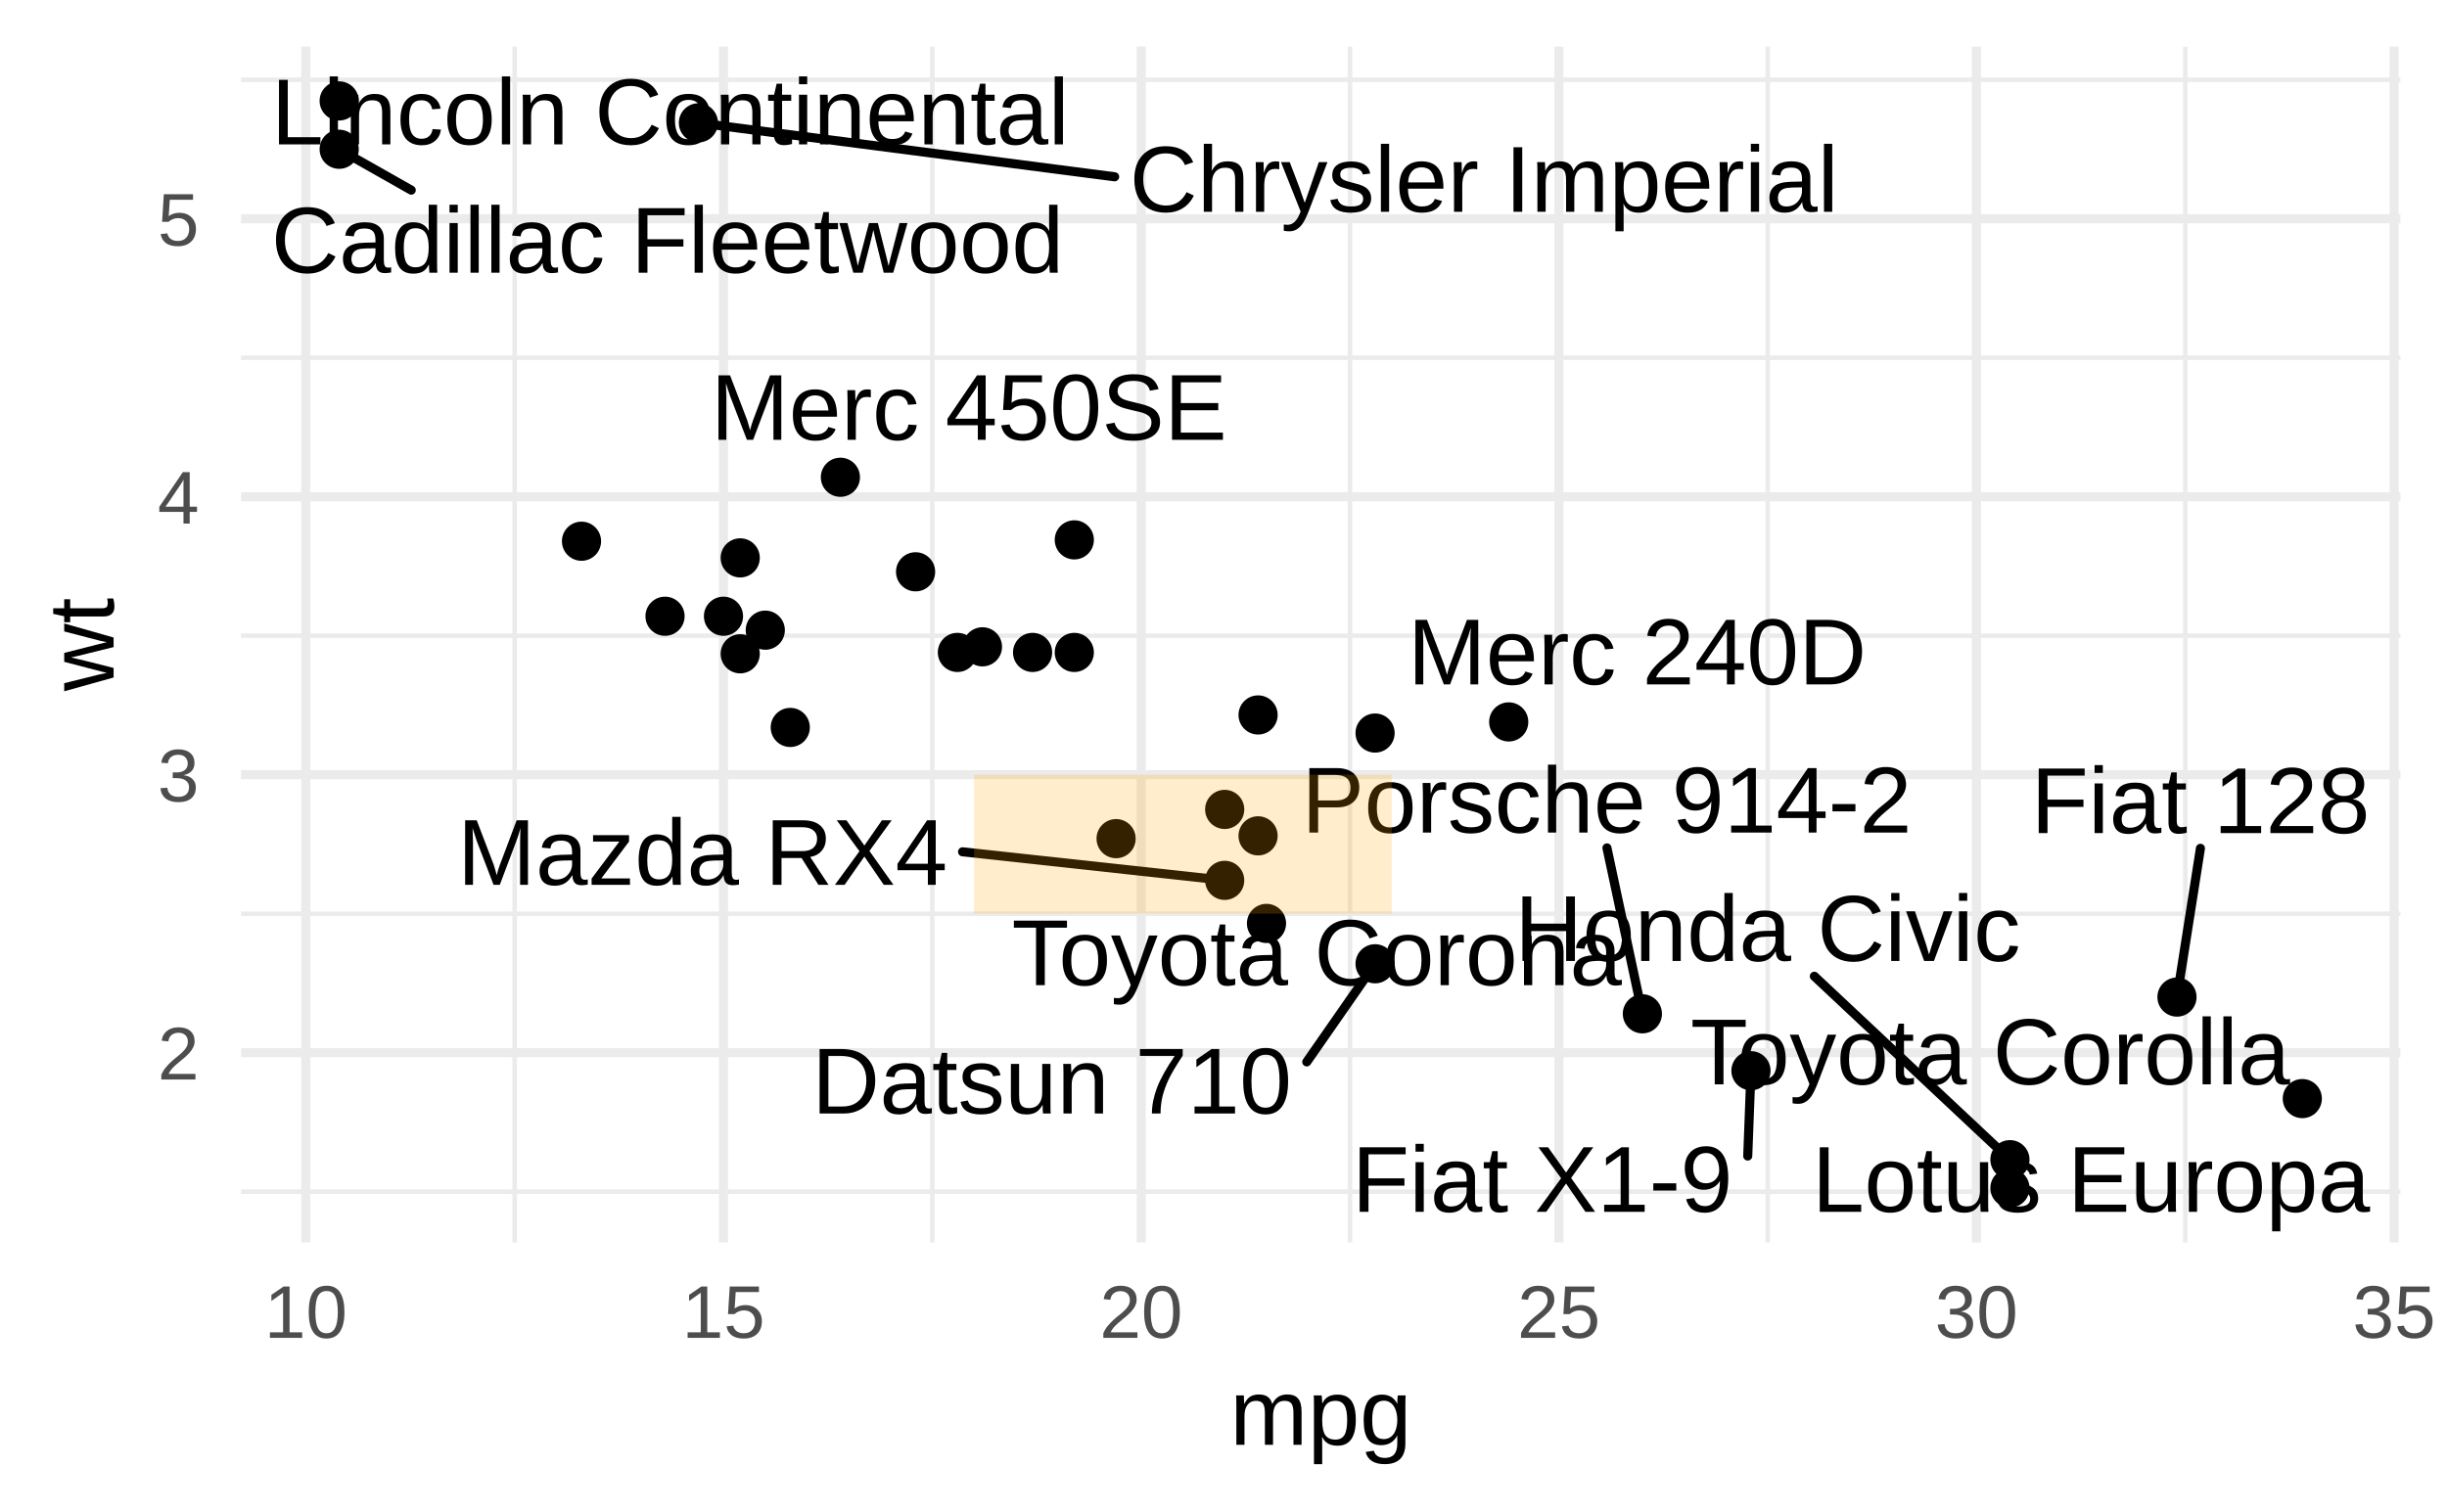
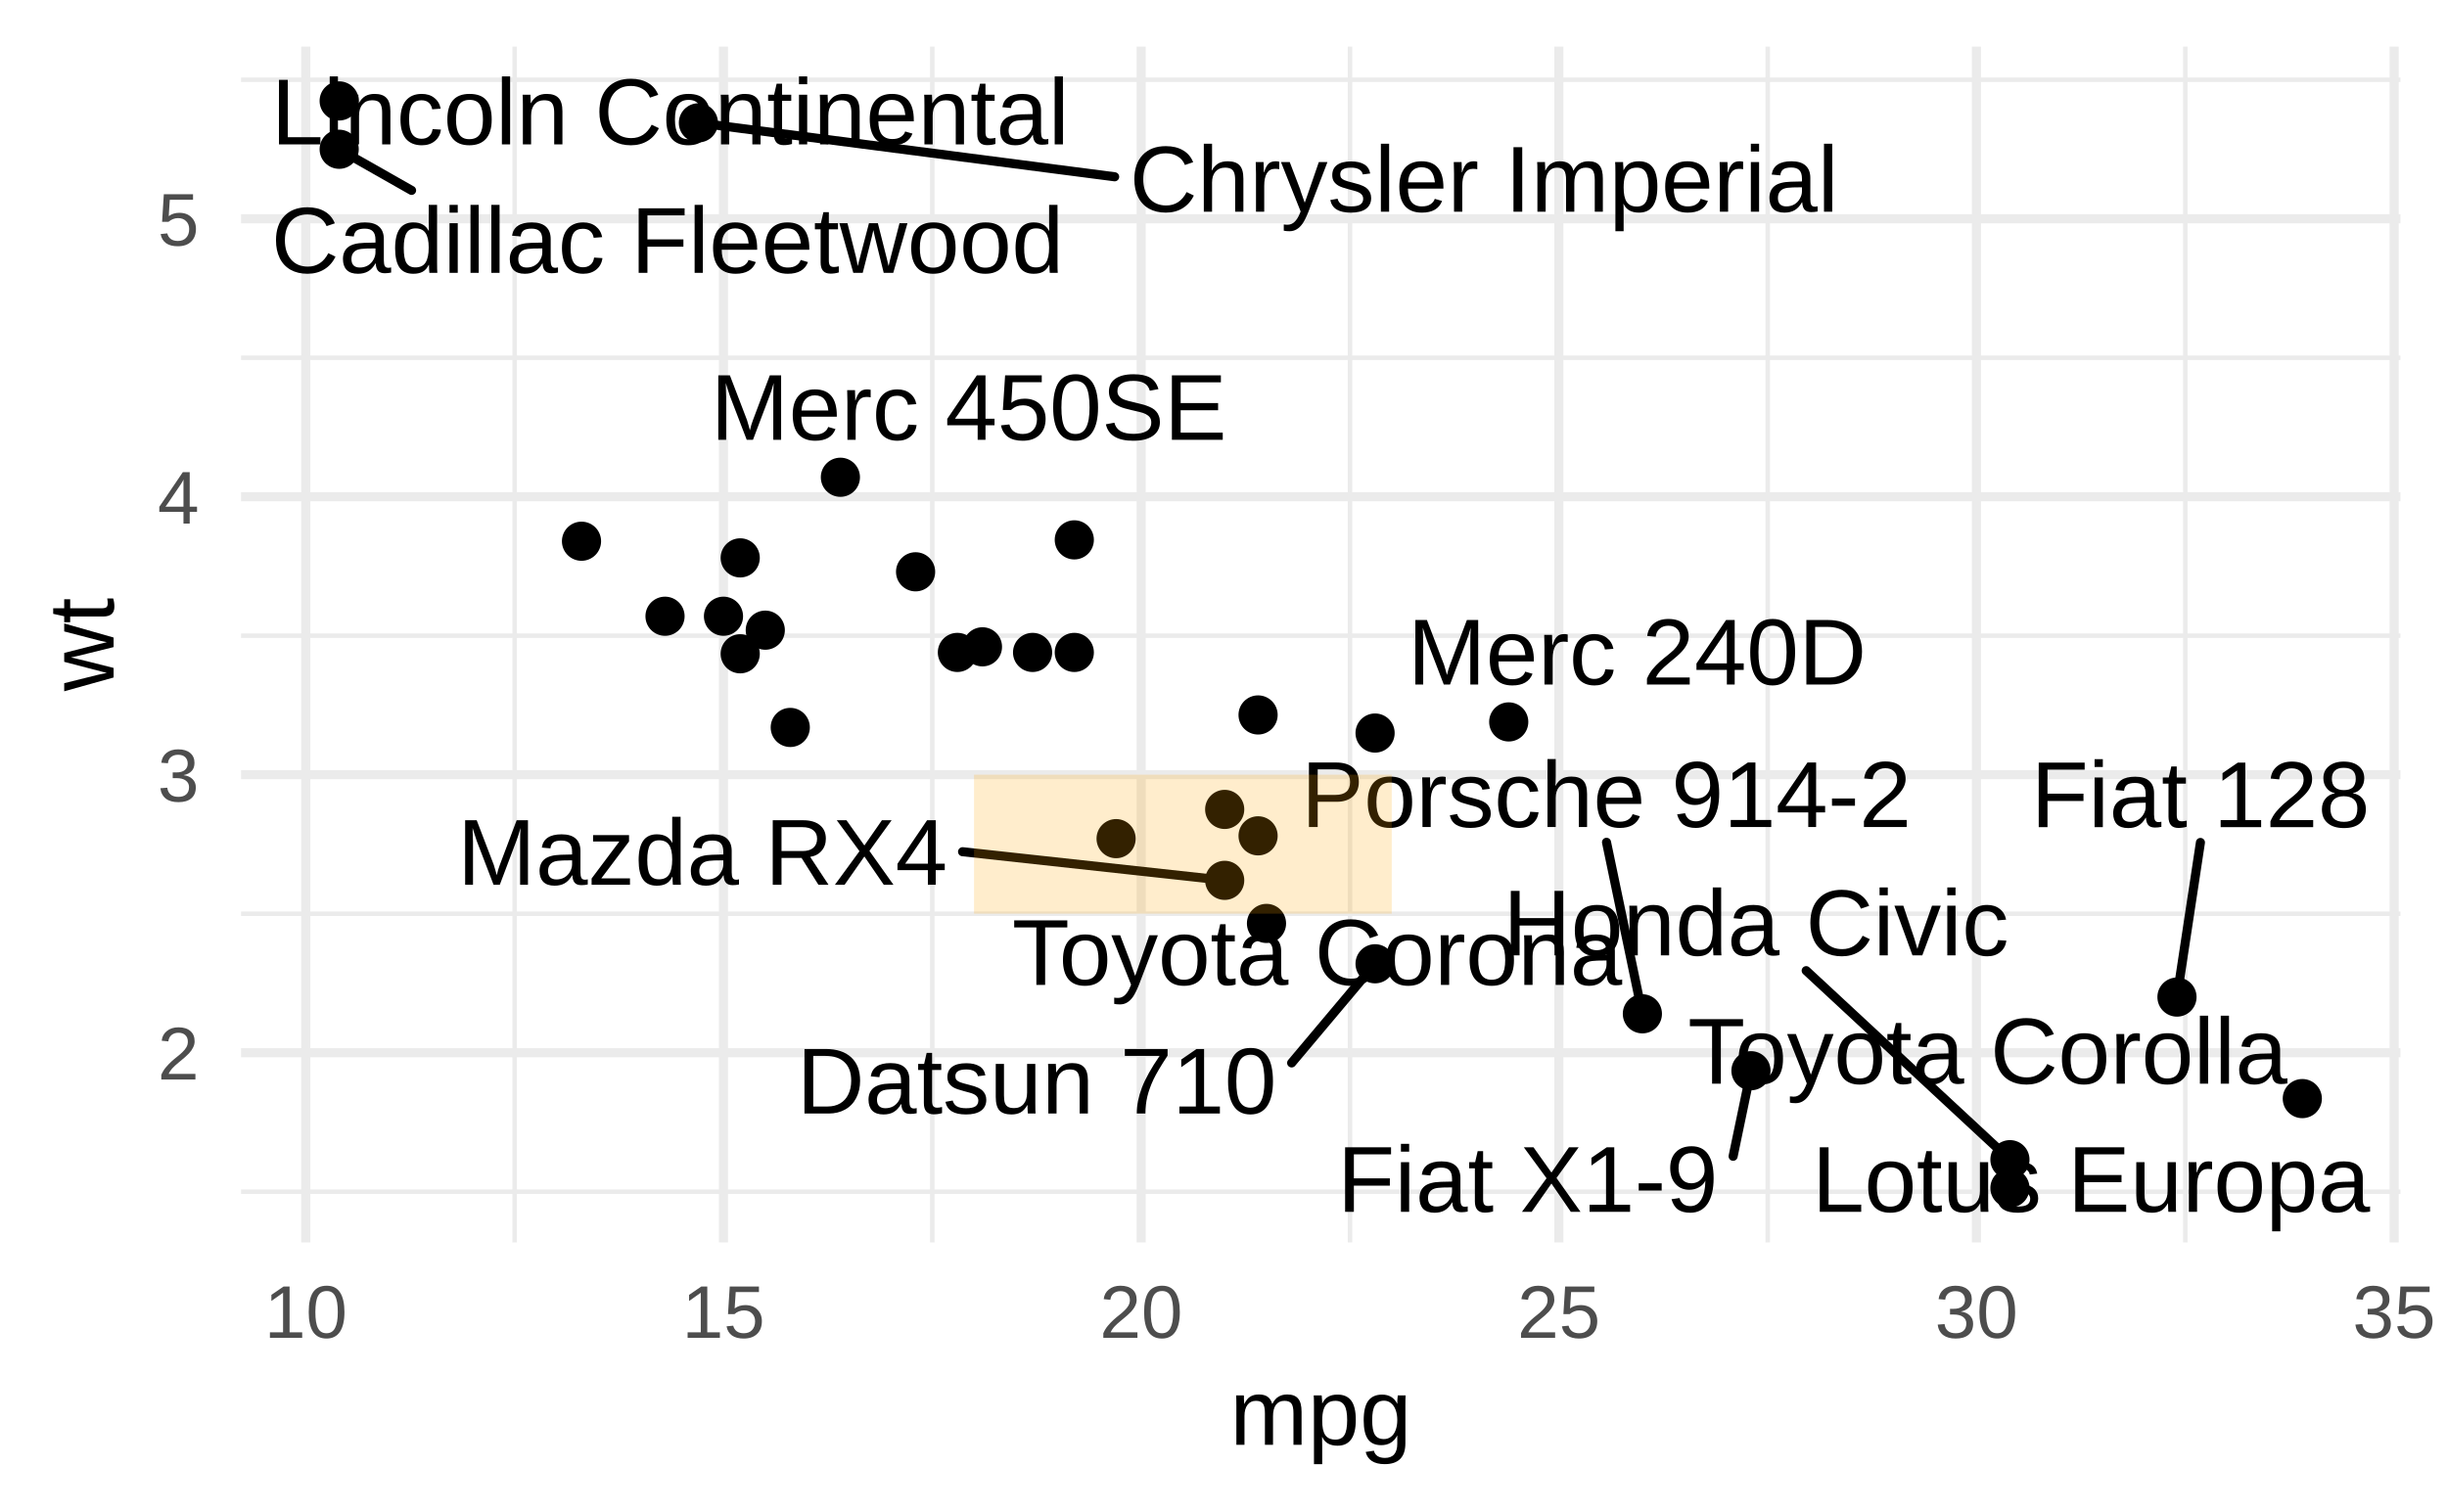
<svg xmlns="http://www.w3.org/2000/svg" class="svglite" width="288.00pt" height="177.98pt" viewBox="0 0 288.00 177.98">
  <defs>
    <style type="text/css">
    .svglite line, .svglite polyline, .svglite polygon, .svglite path, .svglite rect, .svglite circle {
      fill: none;
      stroke: #000000;
      stroke-linecap: round;
      stroke-linejoin: round;
      stroke-miterlimit: 10.00;
    }
    .svglite text {
      white-space: pre;
    }
  </style>
  </defs>
  <rect width="100%" height="100%" style="stroke: none; fill: #FFFFFF;" />
  <defs>
    <clipPath id="cpMC4wMHwyODguMDB8MC4wMHwxNzcuOTg=">
      <rect x="0.00" y="0.00" width="288.00" height="177.98" />
    </clipPath>
  </defs>
  <g clip-path="url(#cpMC4wMHwyODguMDB8MC4wMHwxNzcuOTg=)">
</g>
  <defs>
    <clipPath id="cpMjguMzd8MjgyLjUyfDUuNDh8MTQ2LjI1">
      <rect x="28.37" y="5.48" width="254.15" height="140.77" />
    </clipPath>
  </defs>
  <g clip-path="url(#cpMjguMzd8MjgyLjUyfDUuNDh8MTQ2LjI1)">
    <polyline points="28.37,140.28 282.52,140.28 " style="stroke-width: 0.53; stroke: #EBEBEB; stroke-linecap: butt;" />
    <polyline points="28.37,107.56 282.52,107.56 " style="stroke-width: 0.53; stroke: #EBEBEB; stroke-linecap: butt;" />
    <polyline points="28.37,74.83 282.52,74.83 " style="stroke-width: 0.53; stroke: #EBEBEB; stroke-linecap: butt;" />
    <polyline points="28.37,42.11 282.52,42.11 " style="stroke-width: 0.53; stroke: #EBEBEB; stroke-linecap: butt;" />
    <polyline points="28.37,9.39 282.52,9.39 " style="stroke-width: 0.53; stroke: #EBEBEB; stroke-linecap: butt;" />
    <polyline points="60.57,146.25 60.57,5.48 " style="stroke-width: 0.53; stroke: #EBEBEB; stroke-linecap: butt;" />
    <polyline points="109.73,146.25 109.73,5.48 " style="stroke-width: 0.53; stroke: #EBEBEB; stroke-linecap: butt;" />
    <polyline points="158.89,146.25 158.89,5.48 " style="stroke-width: 0.53; stroke: #EBEBEB; stroke-linecap: butt;" />
    <polyline points="208.05,146.25 208.05,5.48 " style="stroke-width: 0.53; stroke: #EBEBEB; stroke-linecap: butt;" />
    <polyline points="257.20,146.25 257.20,5.48 " style="stroke-width: 0.53; stroke: #EBEBEB; stroke-linecap: butt;" />
    <polyline points="28.37,123.92 282.52,123.92 " style="stroke-width: 1.07; stroke: #EBEBEB; stroke-linecap: butt;" />
    <polyline points="28.37,91.19 282.52,91.19 " style="stroke-width: 1.07; stroke: #EBEBEB; stroke-linecap: butt;" />
    <polyline points="28.37,58.47 282.52,58.47 " style="stroke-width: 1.07; stroke: #EBEBEB; stroke-linecap: butt;" />
    <polyline points="28.37,25.75 282.52,25.75 " style="stroke-width: 1.07; stroke: #EBEBEB; stroke-linecap: butt;" />
    <polyline points="35.99,146.25 35.99,5.48 " style="stroke-width: 1.07; stroke: #EBEBEB; stroke-linecap: butt;" />
    <polyline points="85.15,146.25 85.15,5.48 " style="stroke-width: 1.07; stroke: #EBEBEB; stroke-linecap: butt;" />
    <polyline points="134.31,146.25 134.31,5.48 " style="stroke-width: 1.07; stroke: #EBEBEB; stroke-linecap: butt;" />
    <polyline points="183.47,146.25 183.47,5.48 " style="stroke-width: 1.07; stroke: #EBEBEB; stroke-linecap: butt;" />
    <polyline points="232.62,146.25 232.62,5.48 " style="stroke-width: 1.07; stroke: #EBEBEB; stroke-linecap: butt;" />
    <polyline points="281.78,146.25 281.78,5.48 " style="stroke-width: 1.07; stroke: #EBEBEB; stroke-linecap: butt;" />
    <circle cx="144.14" cy="103.63" r="1.95" style="stroke-width: 0.71; fill: #000000;" />
    <circle cx="144.14" cy="95.28" r="1.95" style="stroke-width: 0.71; fill: #000000;" />
    <circle cx="161.84" cy="113.45" r="1.95" style="stroke-width: 0.71; fill: #000000;" />
    <circle cx="148.07" cy="84.16" r="1.95" style="stroke-width: 0.71; fill: #000000;" />
    <circle cx="121.53" cy="76.80" r="1.95" style="stroke-width: 0.71; fill: #000000;" />
    <circle cx="115.63" cy="76.14" r="1.95" style="stroke-width: 0.71; fill: #000000;" />
    <circle cx="78.27" cy="72.54" r="1.95" style="stroke-width: 0.71; fill: #000000;" />
    <circle cx="177.57" cy="84.98" r="1.95" style="stroke-width: 0.71; fill: #000000;" />
    <circle cx="161.84" cy="86.29" r="1.95" style="stroke-width: 0.71; fill: #000000;" />
    <circle cx="126.44" cy="76.80" r="1.95" style="stroke-width: 0.71; fill: #000000;" />
    <circle cx="112.68" cy="76.80" r="1.95" style="stroke-width: 0.71; fill: #000000;" />
    <circle cx="98.91" cy="56.18" r="1.95" style="stroke-width: 0.71; fill: #000000;" />
    <circle cx="107.76" cy="67.31" r="1.95" style="stroke-width: 0.71; fill: #000000;" />
    <circle cx="87.12" cy="65.67" r="1.95" style="stroke-width: 0.71; fill: #000000;" />
    <circle cx="39.92" cy="17.57" r="1.95" style="stroke-width: 0.71; fill: #000000;" />
    <circle cx="39.92" cy="11.88" r="1.95" style="stroke-width: 0.71; fill: #000000;" />
    <circle cx="82.20" cy="14.46" r="1.95" style="stroke-width: 0.71; fill: #000000;" />
    <circle cx="256.22" cy="117.37" r="1.95" style="stroke-width: 0.71; fill: #000000;" />
    <circle cx="236.56" cy="136.51" r="1.95" style="stroke-width: 0.71; fill: #000000;" />
    <circle cx="270.97" cy="129.32" r="1.95" style="stroke-width: 0.71; fill: #000000;" />
    <circle cx="149.06" cy="108.70" r="1.95" style="stroke-width: 0.71; fill: #000000;" />
    <circle cx="90.07" cy="74.18" r="1.95" style="stroke-width: 0.71; fill: #000000;" />
    <circle cx="87.12" cy="76.96" r="1.95" style="stroke-width: 0.71; fill: #000000;" />
    <circle cx="68.44" cy="63.71" r="1.95" style="stroke-width: 0.71; fill: #000000;" />
    <circle cx="126.44" cy="63.55" r="1.95" style="stroke-width: 0.71; fill: #000000;" />
    <circle cx="206.08" cy="126.04" r="1.95" style="stroke-width: 0.71; fill: #000000;" />
    <circle cx="193.30" cy="119.34" r="1.95" style="stroke-width: 0.71; fill: #000000;" />
    <circle cx="236.56" cy="139.85" r="1.95" style="stroke-width: 0.71; fill: #000000;" />
    <circle cx="93.01" cy="85.63" r="1.95" style="stroke-width: 0.71; fill: #000000;" />
    <circle cx="131.36" cy="98.72" r="1.95" style="stroke-width: 0.71; fill: #000000;" />
    <circle cx="85.15" cy="72.54" r="1.95" style="stroke-width: 0.71; fill: #000000;" />
    <circle cx="148.07" cy="98.39" r="1.95" style="stroke-width: 0.71; fill: #000000;" />
-     <line x1="113.29" y1="100.27" x2="142.69" y2="103.47" style="stroke-width: 1.07;" />
-     <line x1="153.80" y1="125.00" x2="161.31" y2="114.21" style="stroke-width: 1.07;" />
-     <line x1="48.40" y1="22.38" x2="40.95" y2="18.16" style="stroke-width: 1.07;" />
+     <line x1="113.29" y1="100.26" x2="142.69" y2="103.47" style="stroke-width: 1.07;" />
+     <line x1="152.02" y1="125.12" x2="161.22" y2="114.18" style="stroke-width: 1.07;" />
+     <line x1="48.44" y1="22.41" x2="40.95" y2="18.16" style="stroke-width: 1.07;" />
    <line x1="131.19" y1="20.81" x2="83.63" y2="14.65" style="stroke-width: 1.07;" />
-     <line x1="258.98" y1="99.86" x2="256.35" y2="116.56" style="stroke-width: 1.07;" />
-     <line x1="213.54" y1="114.92" x2="235.81" y2="135.81" style="stroke-width: 1.07;" />
-     <line x1="205.70" y1="136.08" x2="206.05" y2="126.86" style="stroke-width: 1.07;" />
-     <line x1="189.13" y1="99.81" x2="193.13" y2="118.53" style="stroke-width: 1.07;" />
-     <text x="82.68" y="104.16" text-anchor="middle" style="font-size: 11.04px; font-family: &quot;Arial&quot;;" textLength="57.63px" lengthAdjust="spacingAndGlyphs">Mazda RX4</text>
-     <text x="123.79" y="131.08" text-anchor="middle" style="font-size: 11.04px; font-family: &quot;Arial&quot;;" textLength="56.42px" lengthAdjust="spacingAndGlyphs">Datsun 710</text>
-     <text x="192.68" y="80.56" text-anchor="middle" style="font-size: 11.04px; font-family: &quot;Arial&quot;;" textLength="53.94px" lengthAdjust="spacingAndGlyphs">Merc 240D</text>
-     <text x="114.03" y="51.77" text-anchor="middle" style="font-size: 11.04px; font-family: &quot;Arial&quot;;" textLength="60.70px" lengthAdjust="spacingAndGlyphs">Merc 450SE</text>
-     <text x="78.56" y="32.10" text-anchor="middle" style="font-size: 11.04px; font-family: &quot;Arial&quot;;" textLength="93.18px" lengthAdjust="spacingAndGlyphs">Cadillac Fleetwood</text>
+     <line x1="258.98" y1="99.17" x2="256.34" y2="116.56" style="stroke-width: 1.07;" />
+     <line x1="212.58" y1="114.26" x2="235.80" y2="135.81" style="stroke-width: 1.07;" />
+     <line x1="203.98" y1="136.11" x2="205.91" y2="126.85" style="stroke-width: 1.07;" />
+     <line x1="189.08" y1="99.15" x2="193.13" y2="118.53" style="stroke-width: 1.07;" />
+     <text x="82.68" y="104.15" text-anchor="middle" style="font-size: 11.04px; font-family: &quot;Arial&quot;;" textLength="57.63px" lengthAdjust="spacingAndGlyphs">Mazda RX4</text>
+     <text x="122.01" y="131.08" text-anchor="middle" style="font-size: 11.04px; font-family: &quot;Arial&quot;;" textLength="56.42px" lengthAdjust="spacingAndGlyphs">Datsun 710</text>
+     <text x="192.67" y="80.58" text-anchor="middle" style="font-size: 11.04px; font-family: &quot;Arial&quot;;" textLength="53.94px" lengthAdjust="spacingAndGlyphs">Merc 240D</text>
+     <text x="114.01" y="51.77" text-anchor="middle" style="font-size: 11.04px; font-family: &quot;Arial&quot;;" textLength="60.70px" lengthAdjust="spacingAndGlyphs">Merc 450SE</text>
+     <text x="78.56" y="32.12" text-anchor="middle" style="font-size: 11.04px; font-family: &quot;Arial&quot;;" textLength="93.18px" lengthAdjust="spacingAndGlyphs">Cadillac Fleetwood</text>
    <text x="78.88" y="16.99" text-anchor="middle" style="font-size: 11.04px; font-family: &quot;Arial&quot;;" textLength="93.82px" lengthAdjust="spacingAndGlyphs">Lincoln Continental</text>
-     <text x="174.66" y="24.93" text-anchor="middle" style="font-size: 11.04px; font-family: &quot;Arial&quot;;" textLength="83.35px" lengthAdjust="spacingAndGlyphs">Chrysler Imperial</text>
-     <text x="258.99" y="98.06" text-anchor="middle" style="font-size: 11.04px; font-family: &quot;Arial&quot;;" textLength="39.86px" lengthAdjust="spacingAndGlyphs">Fiat 128</text>
-     <text x="208.04" y="113.12" text-anchor="middle" style="font-size: 11.04px; font-family: &quot;Arial&quot;;" textLength="59.46px" lengthAdjust="spacingAndGlyphs">Honda Civic</text>
-     <text x="234.24" y="127.64" text-anchor="middle" style="font-size: 11.04px; font-family: &quot;Arial&quot;;" textLength="71.73px" lengthAdjust="spacingAndGlyphs">Toyota Corolla</text>
-     <text x="154.98" y="115.97" text-anchor="middle" style="font-size: 11.04px; font-family: &quot;Arial&quot;;" textLength="72.96px" lengthAdjust="spacingAndGlyphs">Toyota Corona</text>
-     <text x="181.52" y="142.65" text-anchor="middle" style="font-size: 11.04px; font-family: &quot;Arial&quot;;" textLength="44.76px" lengthAdjust="spacingAndGlyphs">Fiat X1-9</text>
-     <text x="189.10" y="98.01" text-anchor="middle" style="font-size: 11.04px; font-family: &quot;Arial&quot;;" textLength="71.74px" lengthAdjust="spacingAndGlyphs">Porsche 914-2</text>
+     <text x="174.66" y="24.92" text-anchor="middle" style="font-size: 11.04px; font-family: &quot;Arial&quot;;" textLength="83.35px" lengthAdjust="spacingAndGlyphs">Chrysler Imperial</text>
+     <text x="258.99" y="97.37" text-anchor="middle" style="font-size: 11.04px; font-family: &quot;Arial&quot;;" textLength="39.86px" lengthAdjust="spacingAndGlyphs">Fiat 128</text>
+     <text x="206.67" y="112.46" text-anchor="middle" style="font-size: 11.04px; font-family: &quot;Arial&quot;;" textLength="59.46px" lengthAdjust="spacingAndGlyphs">Honda Civic</text>
+     <text x="233.93" y="127.56" text-anchor="middle" style="font-size: 11.04px; font-family: &quot;Arial&quot;;" textLength="71.73px" lengthAdjust="spacingAndGlyphs">Toyota Corolla</text>
+     <text x="155.02" y="115.94" text-anchor="middle" style="font-size: 11.04px; font-family: &quot;Arial&quot;;" textLength="72.96px" lengthAdjust="spacingAndGlyphs">Toyota Corona</text>
+     <text x="179.80" y="142.65" text-anchor="middle" style="font-size: 11.04px; font-family: &quot;Arial&quot;;" textLength="44.76px" lengthAdjust="spacingAndGlyphs">Fiat X1-9</text>
+     <text x="189.05" y="97.35" text-anchor="middle" style="font-size: 11.04px; font-family: &quot;Arial&quot;;" textLength="71.74px" lengthAdjust="spacingAndGlyphs">Porsche 914-2</text>
    <text x="246.11" y="142.65" text-anchor="middle" style="font-size: 11.04px; font-family: &quot;Arial&quot;;" textLength="65.62px" lengthAdjust="spacingAndGlyphs">Lotus Europa</text>
    <rect x="114.64" y="91.19" width="49.16" height="16.36" style="stroke-width: 1.07; stroke: none; stroke-linecap: butt; stroke-linejoin: miter; fill: #FFA500; fill-opacity: 0.20;" />
  </g>
  <g clip-path="url(#cpMC4wMHwyODguMDB8MC4wMHwxNzcuOTg=)">
    <text x="23.44" y="127.07" text-anchor="end" style="font-size: 8.80px;fill: #4D4D4D; font-family: &quot;Arial&quot;;" textLength="4.90px" lengthAdjust="spacingAndGlyphs">2</text>
    <text x="23.44" y="94.35" text-anchor="end" style="font-size: 8.80px;fill: #4D4D4D; font-family: &quot;Arial&quot;;" textLength="4.90px" lengthAdjust="spacingAndGlyphs">3</text>
    <text x="23.44" y="61.63" text-anchor="end" style="font-size: 8.80px;fill: #4D4D4D; font-family: &quot;Arial&quot;;" textLength="4.90px" lengthAdjust="spacingAndGlyphs">4</text>
    <text x="23.44" y="28.91" text-anchor="end" style="font-size: 8.80px;fill: #4D4D4D; font-family: &quot;Arial&quot;;" textLength="4.90px" lengthAdjust="spacingAndGlyphs">5</text>
    <text x="35.99" y="157.49" text-anchor="middle" style="font-size: 8.80px;fill: #4D4D4D; font-family: &quot;Arial&quot;;" textLength="9.79px" lengthAdjust="spacingAndGlyphs">10</text>
    <text x="85.15" y="157.49" text-anchor="middle" style="font-size: 8.80px;fill: #4D4D4D; font-family: &quot;Arial&quot;;" textLength="9.79px" lengthAdjust="spacingAndGlyphs">15</text>
    <text x="134.31" y="157.49" text-anchor="middle" style="font-size: 8.80px;fill: #4D4D4D; font-family: &quot;Arial&quot;;" textLength="9.79px" lengthAdjust="spacingAndGlyphs">20</text>
    <text x="183.47" y="157.49" text-anchor="middle" style="font-size: 8.80px;fill: #4D4D4D; font-family: &quot;Arial&quot;;" textLength="9.79px" lengthAdjust="spacingAndGlyphs">25</text>
    <text x="232.62" y="157.49" text-anchor="middle" style="font-size: 8.80px;fill: #4D4D4D; font-family: &quot;Arial&quot;;" textLength="9.79px" lengthAdjust="spacingAndGlyphs">30</text>
    <text x="281.78" y="157.49" text-anchor="middle" style="font-size: 8.80px;fill: #4D4D4D; font-family: &quot;Arial&quot;;" textLength="9.79px" lengthAdjust="spacingAndGlyphs">35</text>
    <text x="155.45" y="170.07" text-anchor="middle" style="font-size: 11.00px; font-family: &quot;Arial&quot;;" textLength="21.41px" lengthAdjust="spacingAndGlyphs">mpg</text>
    <text transform="translate(13.37,75.86) rotate(-90)" text-anchor="middle" style="font-size: 11.00px; font-family: &quot;Arial&quot;;" textLength="10.99px" lengthAdjust="spacingAndGlyphs">wt</text>
  </g>
</svg>
